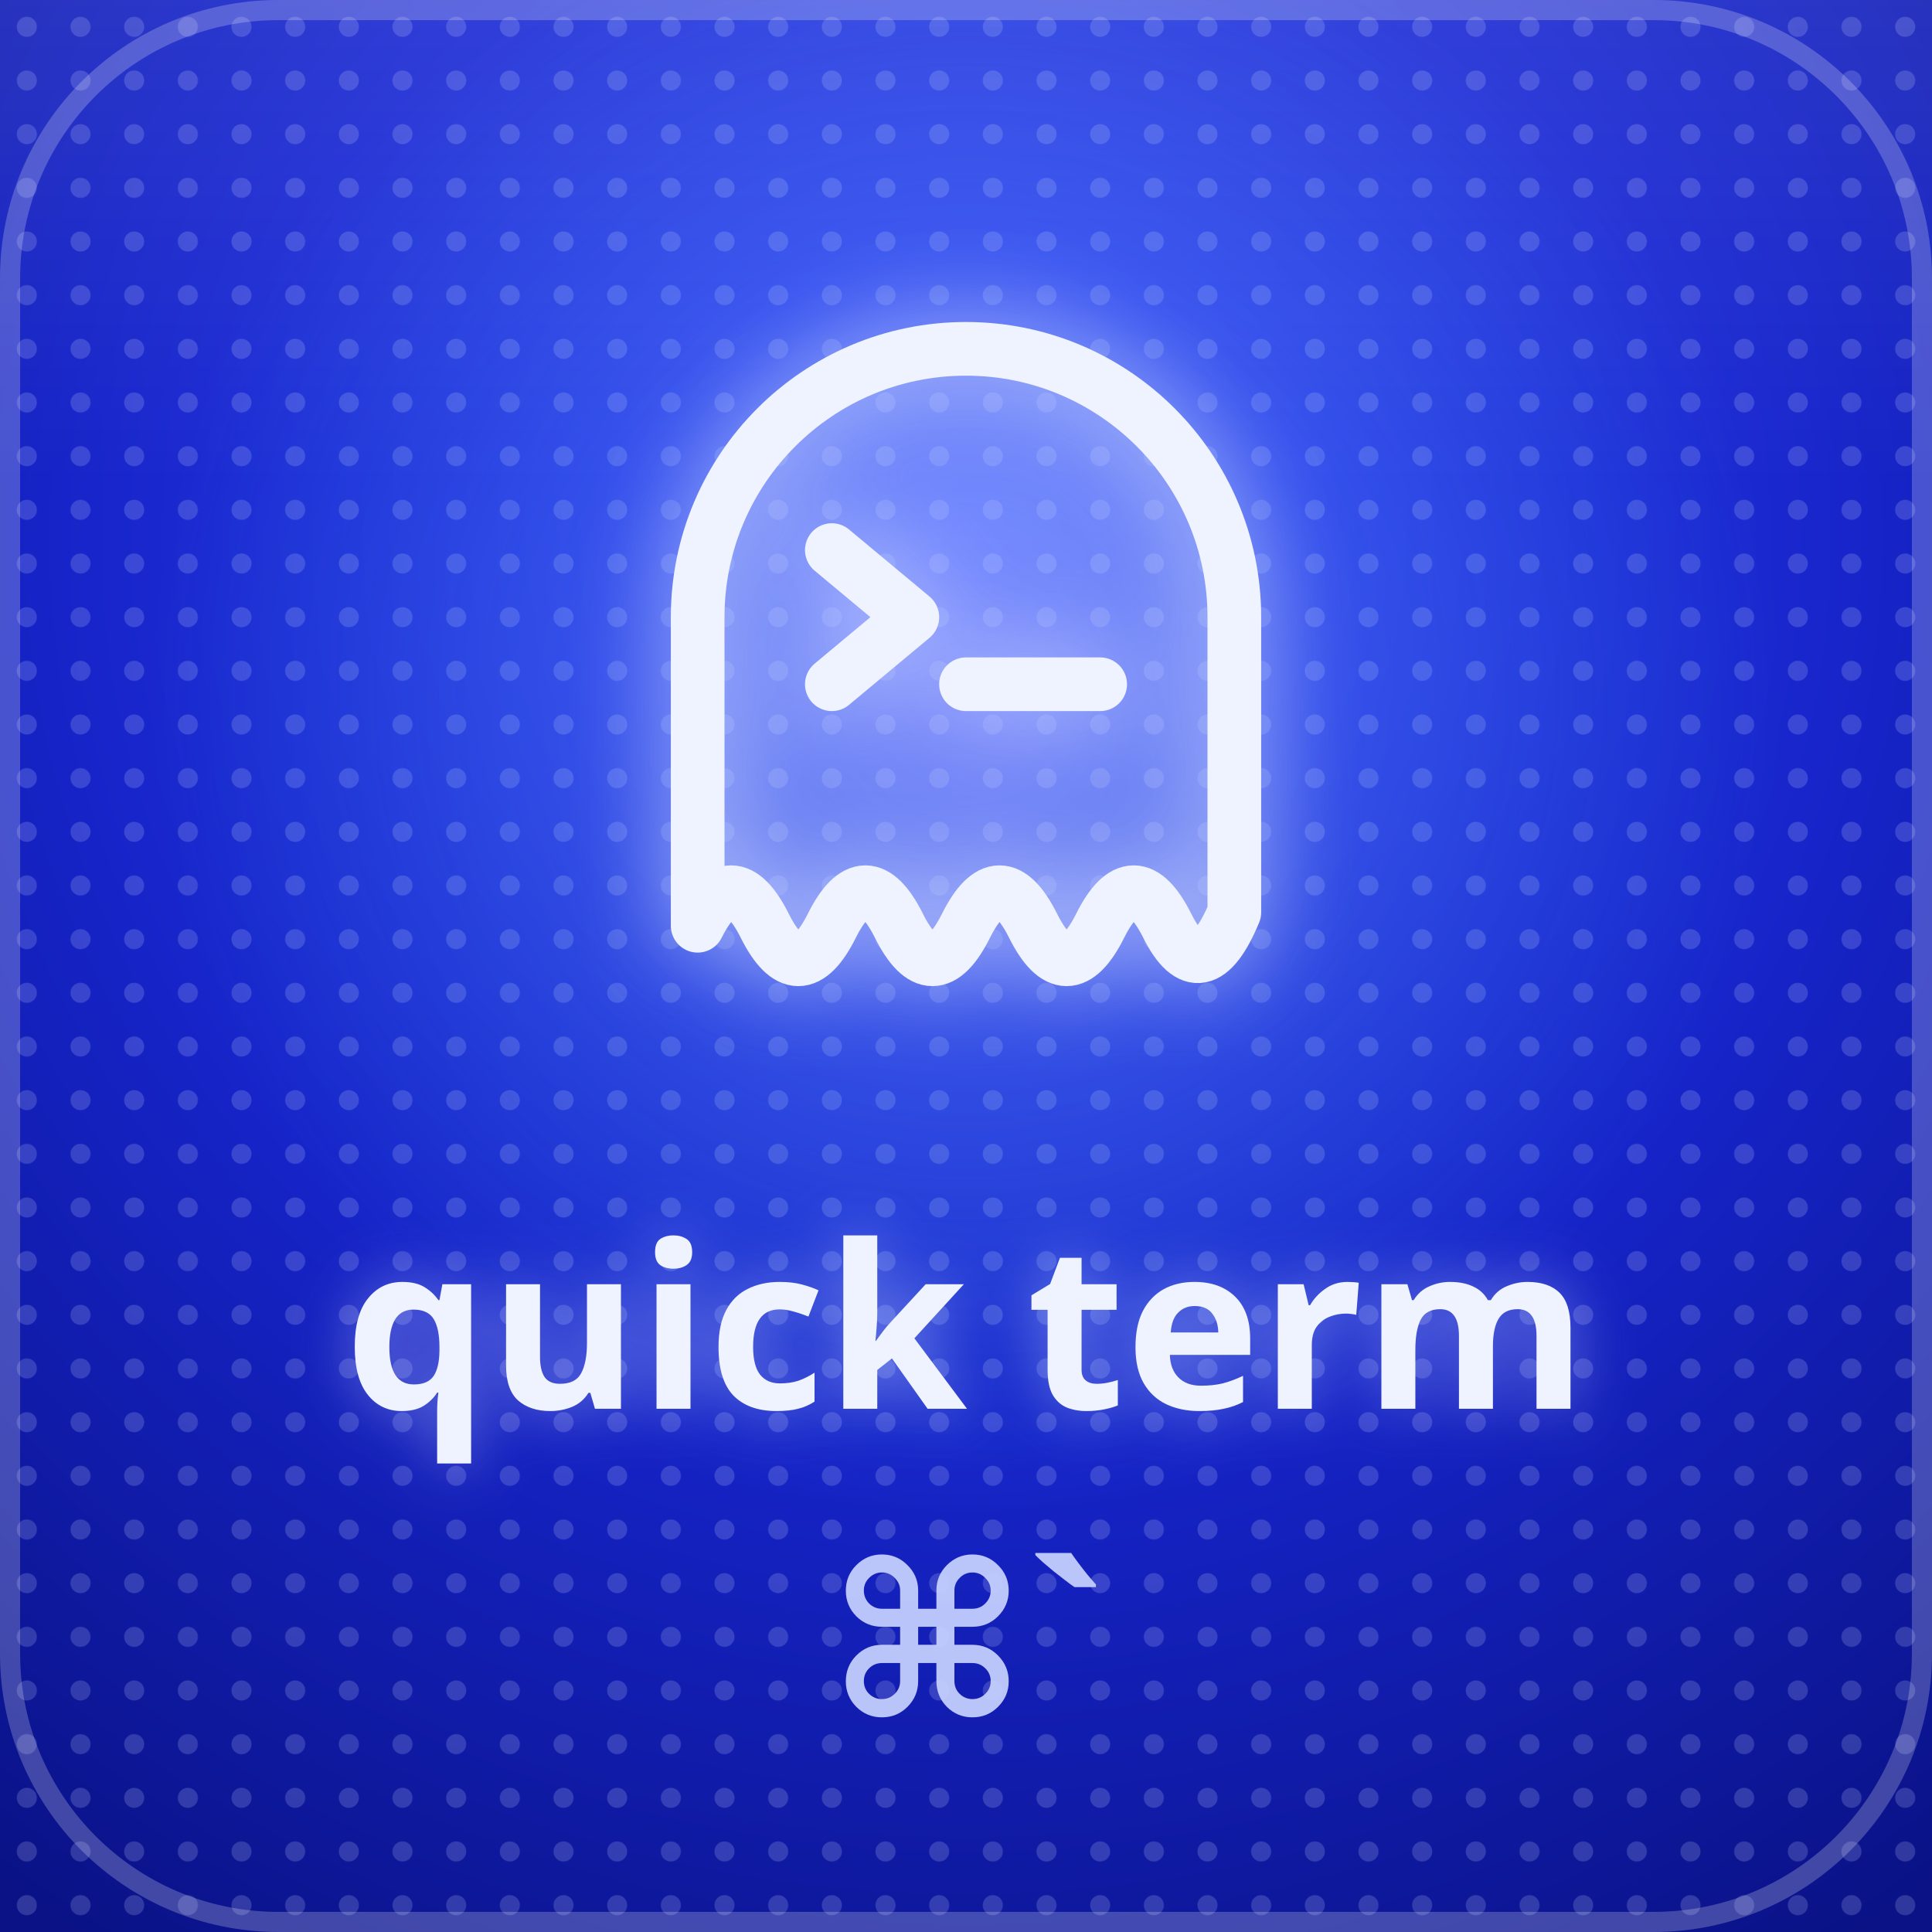
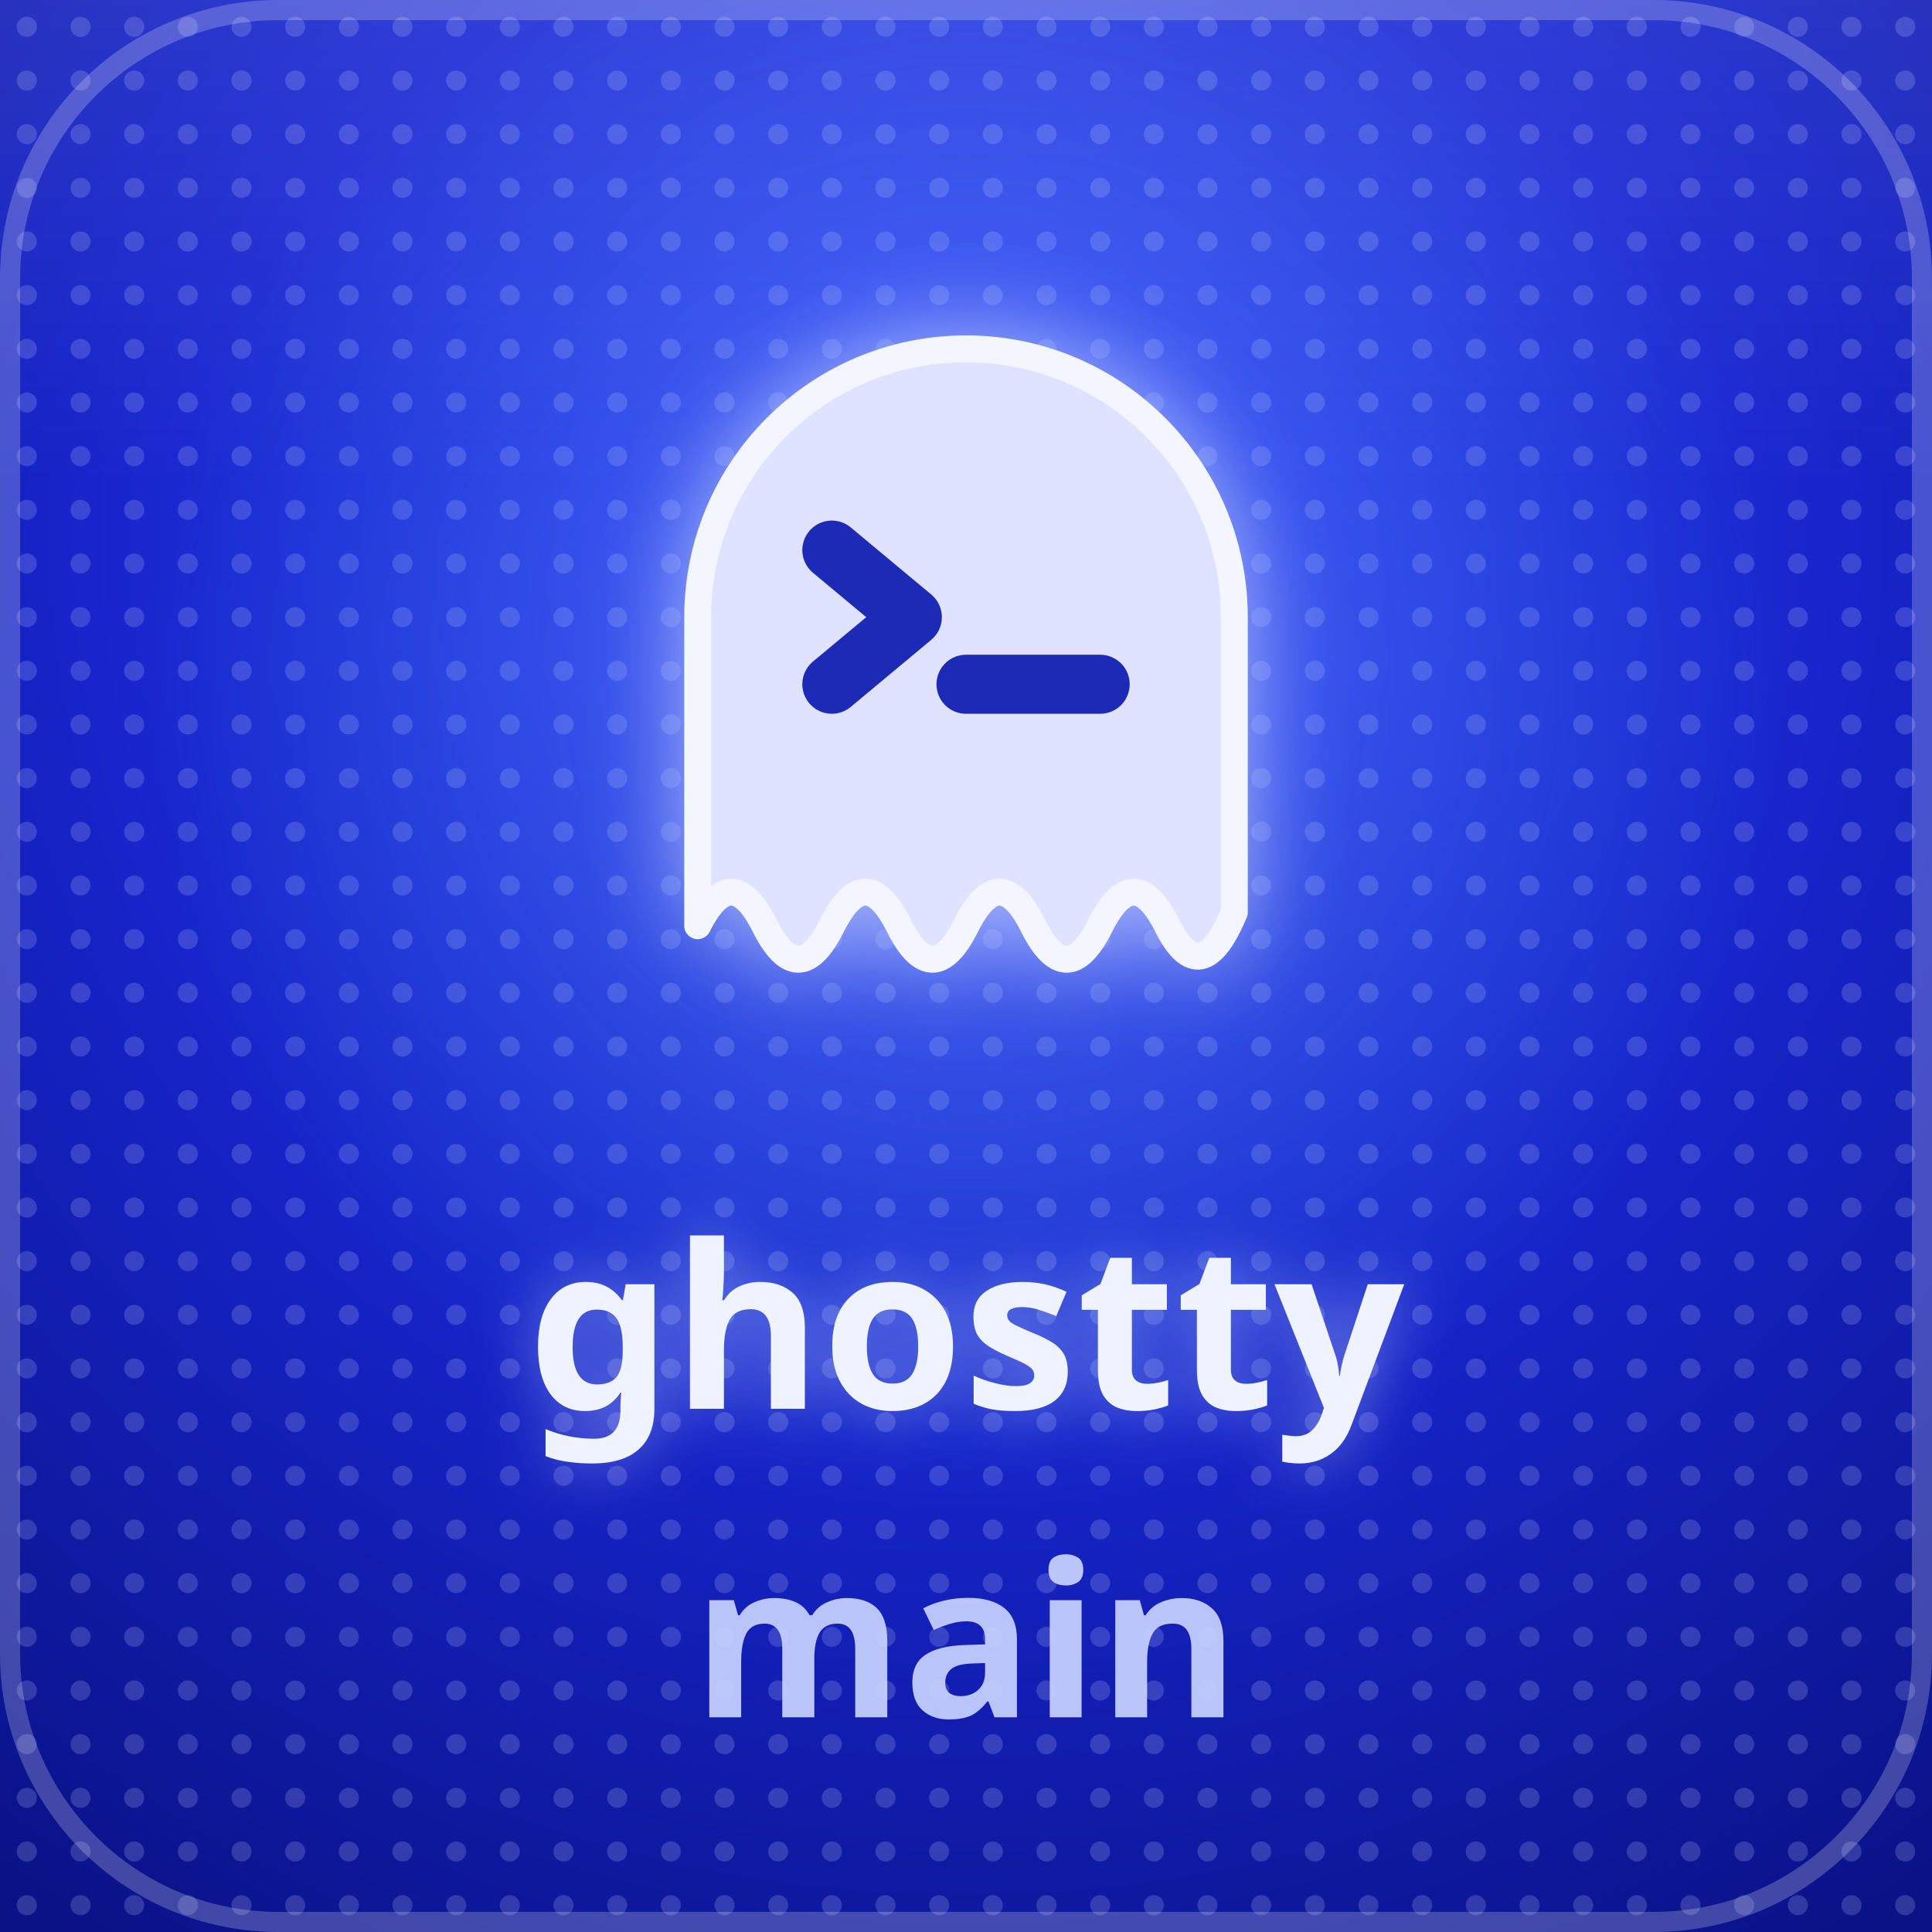
<svg xmlns="http://www.w3.org/2000/svg" width="144" height="144" viewBox="0 0 144 144">
  <defs>
    <radialGradient id="bg" cx="50%" cy="28%" r="85%">
      <stop offset="0" stop-color="#3446ff" />
      <stop offset="0.55" stop-color="#1624c8" />
      <stop offset="1" stop-color="#0a1286" />
    </radialGradient>
    <radialGradient id="aura" cx="50%" cy="36%" r="42%">
      <stop offset="0" stop-color="#9fb0ff" stop-opacity="0.35" />
      <stop offset="1" stop-color="#3fd0e8" stop-opacity="0" />
    </radialGradient>
    <pattern id="dots" width="4" height="4" patternUnits="userSpaceOnUse">
      <circle cx="2" cy="2" r="0.75" fill="#c8d2ff" opacity="0.2" />
    </pattern>
    <linearGradient id="sheen" x1="0" y1="0" x2="0" y2="1">
      <stop offset="0" stop-color="#fff" stop-opacity="0.09" />
      <stop offset="0.5" stop-color="#fff" stop-opacity="0" />
    </linearGradient>
    <filter id="glow" x="-40%" y="-40%" width="180%" height="180%">
      <feGaussianBlur in="SourceAlpha" stdDeviation="3.4" result="b" />
      <feFlood flood-color="#bcc8ff" flood-opacity="0.85" />
      <feComposite in2="b" operator="in" result="g" />
      <feMerge>
        <feMergeNode in="g" />
        <feMergeNode in="SourceGraphic" />
      </feMerge>
    </filter>
    <filter id="tglow" x="-20%" y="-60%" width="140%" height="220%">
      <feGaussianBlur in="SourceAlpha" stdDeviation="2.2" result="b" />
      <feFlood flood-color="#bcc8ff" flood-opacity="0.5" />
      <feComposite in2="b" operator="in" result="g" />
      <feMerge>
        <feMergeNode in="g" />
        <feMergeNode in="SourceGraphic" />
      </feMerge>
    </filter>
    <clipPath id="fr">
      <rect x="6" y="10" width="52" height="44" rx="7" />
    </clipPath>
  </defs>
  <rect width="144" height="144" fill="url(#bg)" />
  <rect width="144" height="144" fill="url(#dots)" />
  <rect width="144" height="144" fill="url(#aura)" />
  <rect width="144" height="72" fill="url(#sheen)" />
  <g transform="translate(40 14)" filter="url(#glow)">
-     <path d="M12 54 V32 A20 20 0 0 1 52 32 V54 Q49.5 60 47 55 Q44.5 50 42 55 Q39.5 60 37 55 Q34.5 50 32 55 Q29.5 60 27 55 Q24.5 50 22 55 Q19.5 60 17 55 Q14.5 50 12 55 Z" fill="rgba(238,243,255,0.16)" stroke="#eef3ff" stroke-width="4" stroke-linecap="round" stroke-linejoin="round" />
-     <polyline points="22,27 28,32 22,37" fill="none" stroke="#eef3ff" stroke-width="4" stroke-linecap="round" stroke-linejoin="round" />
-     <line x1="32" y1="37" x2="42" y2="37" stroke="#eef3ff" stroke-width="4" stroke-linecap="round" />
+     <path d="M12 54 V32 A20 20 0 0 1 52 32 V54 Q49.5 60 47 55 Q44.5 50 42 55 Q39.5 60 37 55 Q34.5 50 32 55 Q29.5 60 27 55 Q24.5 50 22 55 Q19.5 60 17 55 Q14.5 50 12 55 Z" fill="#dfe3ff" stroke="#f4f6ff" stroke-width="2" stroke-linecap="round" stroke-linejoin="round" />
+     <polyline points="22,27 28,32 22,37" fill="none" stroke="#1d2bb5" stroke-width="4.4" stroke-linecap="round" stroke-linejoin="round" />
+     <line x1="32" y1="37" x2="42" y2="37" stroke="#1d2bb5" stroke-width="4.4" stroke-linecap="round" />
  </g>
  <g font-family="JetBrainsMono Nerd Font" text-anchor="middle">
-     <text x="72" y="105" font-size="17" font-weight="700" fill="#eef3ff" filter="url(#tglow)">quick term</text>
-     <text x="72" y="128" font-size="16" font-weight="700" fill="#c8d2ff" opacity="0.92">⌘`</text>
+     <text x="72" y="105" font-size="17" font-weight="700" fill="#eef3ff" filter="url(#tglow)">ghostty</text>
+     <text x="72" y="128" font-size="16" font-weight="700" fill="#c8d2ff" opacity="0.92">main</text>
  </g>
  <rect x="0.75" y="0.75" width="142.5" height="142.5" rx="20" fill="none" stroke="#ffffff" stroke-opacity="0.22" stroke-width="1.5" />
</svg>
